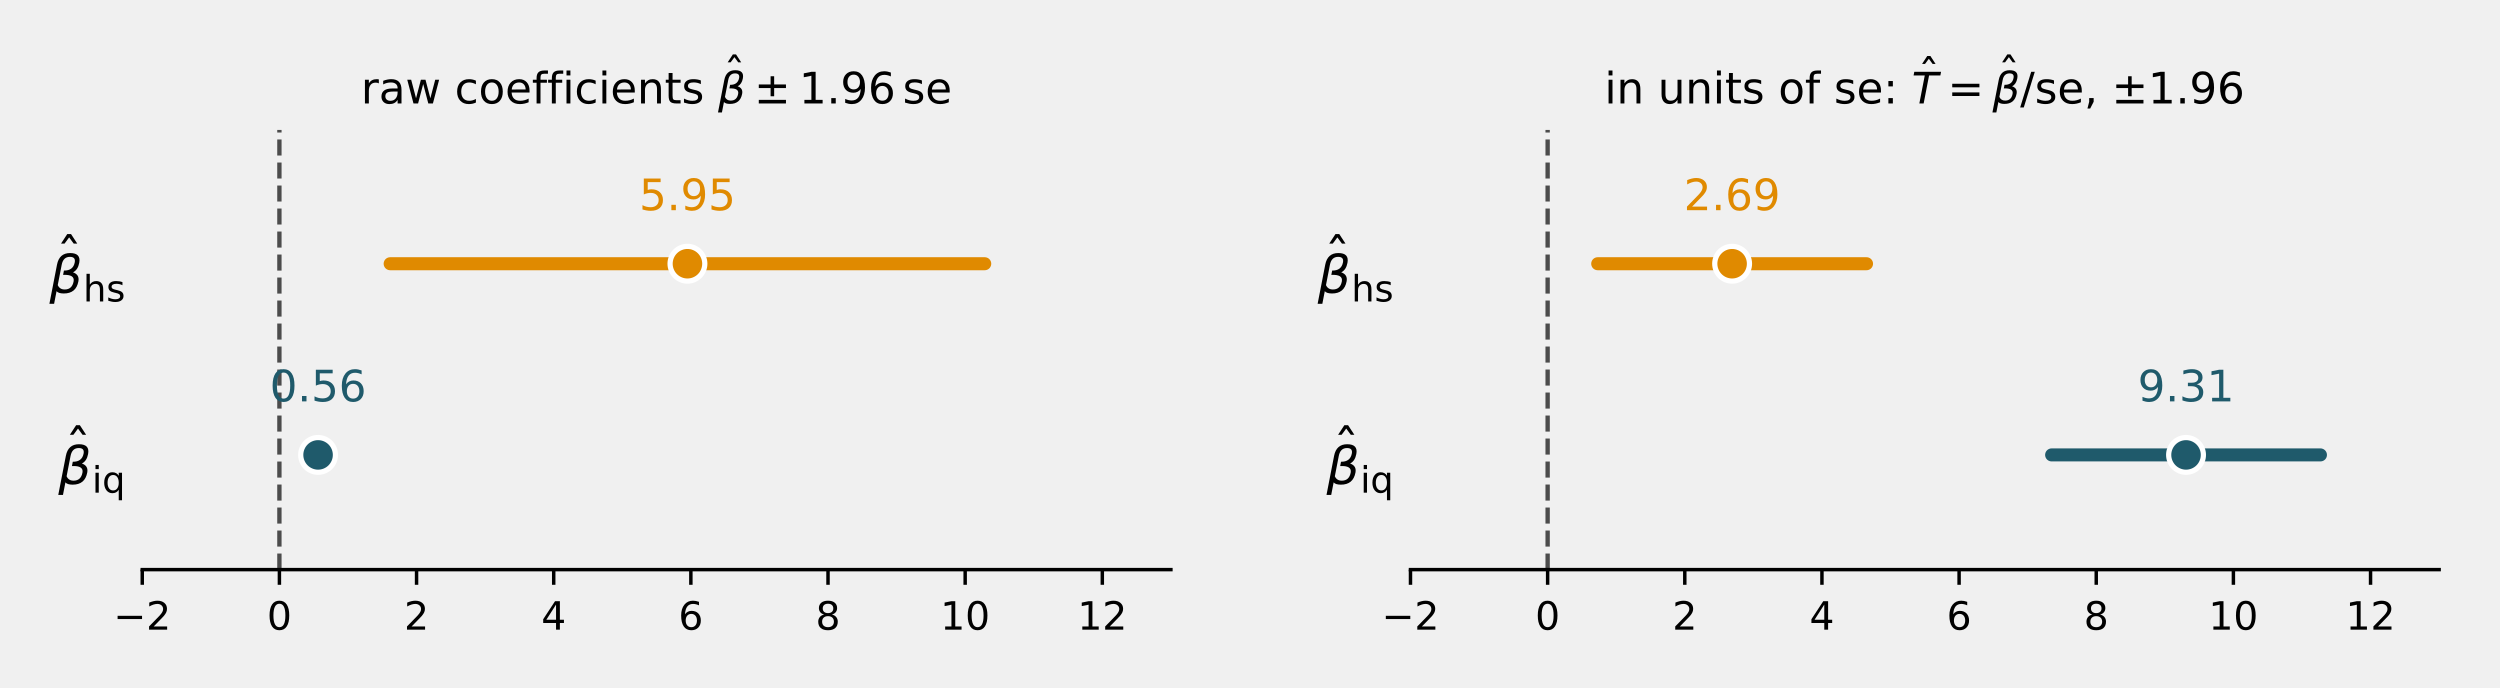
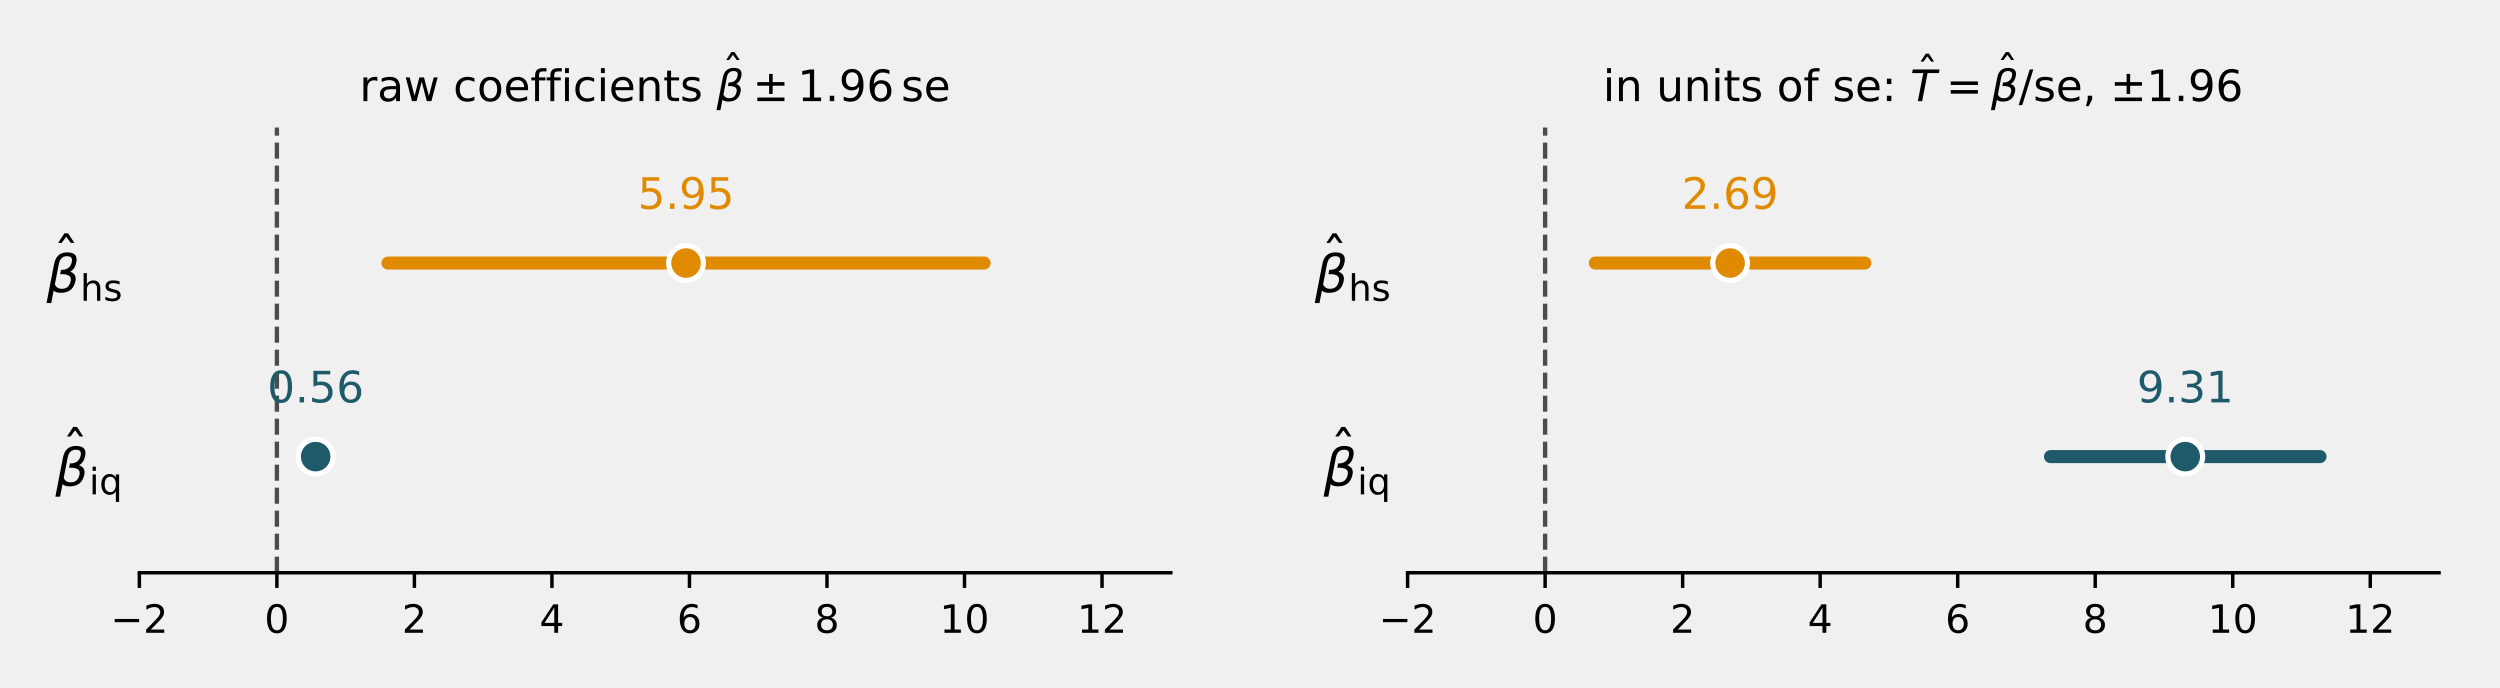
<svg xmlns="http://www.w3.org/2000/svg" xmlns:xlink="http://www.w3.org/1999/xlink" width="576pt" height="158.4pt" viewBox="0 0 576 158.4" version="1.1">
  <defs>
    <style type="text/css">*{stroke-linejoin: round; stroke-linecap: butt}</style>
  </defs>
  <g id="figure_1">
    <g id="patch_1">
      <path d="M 0 158.4  L 576 158.4  L 576 0  L 0 0  L 0 158.4  z " style="fill: none" />
    </g>
    <g id="axes_1">
      <g id="patch_2">
-         <path d="M 32.776 131.24  L 269.774 131.24  L 269.774 29.93  L 32.776 29.93  L 32.776 131.24  z " style="fill: none" />
+         <path d="M 32.109 131.96  L 269.751 131.96  L 269.751 29.39  L 32.109 29.39  L 32.109 131.96  z " style="fill: none" />
      </g>
      <g id="matplotlib.axis_1">
        <g id="xtick_1">
          <g id="line2d_1">
            <defs>
-               <path id="m52a412c6b8" d="M 0 0  L 0 3.5  " style="stroke: #000000; stroke-width: 0.8" />
+               <path id="m1b8f2d8167" d="M 0 0  L 0 3.5  " style="stroke: #000000; stroke-width: 0.8" />
            </defs>
            <g>
-               <use xlink:href="#m52a412c6b8" x="32.776" y="131.24" style="stroke: #000000; stroke-width: 0.8" />
+               <use xlink:href="#m1b8f2d8167" x="32.109" y="131.96" style="stroke: #000000; stroke-width: 0.8" />
            </g>
          </g>
          <g id="text_1">
-             <g transform="translate(26.14159 145.0786) scale(0.09 -0.09)">
+             <g transform="translate(25.47522 145.7986) scale(0.09 -0.09)">
              <defs>
                <path id="DejaVuSans-2212" d="M 678 2272  L 4684 2272  L 4684 1741  L 678 1741  L 678 2272  z " transform="scale(0.015625)" />
                <path id="DejaVuSans-32" d="M 1228 531  L 3431 531  L 3431 0  L 469 0  L 469 531  Q 828 903 1448 1529  Q 2069 2156 2228 2338  Q 2531 2678 2651 2914  Q 2772 3150 2772 3378  Q 2772 3750 2511 3984  Q 2250 4219 1831 4219  Q 1534 4219 1204 4116  Q 875 4013 500 3803  L 500 4441  Q 881 4594 1212 4672  Q 1544 4750 1819 4750  Q 2544 4750 2975 4387  Q 3406 4025 3406 3419  Q 3406 3131 3298 2873  Q 3191 2616 2906 2266  Q 2828 2175 2409 1742  Q 1991 1309 1228 531  z " transform="scale(0.015625)" />
              </defs>
              <use xlink:href="#DejaVuSans-2212" />
              <use xlink:href="#DejaVuSans-32" x="83.789" />
            </g>
          </g>
        </g>
        <g id="xtick_2">
          <g id="line2d_2">
            <g>
-               <use xlink:href="#m52a412c6b8" x="64.375" y="131.24" style="stroke: #000000; stroke-width: 0.8" />
+               <use xlink:href="#m1b8f2d8167" x="63.795" y="131.96" style="stroke: #000000; stroke-width: 0.8" />
            </g>
          </g>
          <g id="text_2">
-             <g transform="translate(61.51219 145.0786) scale(0.09 -0.09)">
+             <g transform="translate(60.93167 145.7986) scale(0.09 -0.09)">
              <defs>
                <path id="DejaVuSans-30" d="M 2034 4250  Q 1547 4250 1301 3770  Q 1056 3291 1056 2328  Q 1056 1369 1301 889  Q 1547 409 2034 409  Q 2525 409 2770 889  Q 3016 1369 3016 2328  Q 3016 3291 2770 3770  Q 2525 4250 2034 4250  z M 2034 4750  Q 2819 4750 3233 4129  Q 3647 3509 3647 2328  Q 3647 1150 3233 529  Q 2819 -91 2034 -91  Q 1250 -91 836 529  Q 422 1150 422 2328  Q 422 3509 836 4129  Q 1250 4750 2034 4750  z " transform="scale(0.015625)" />
              </defs>
              <use xlink:href="#DejaVuSans-30" />
            </g>
          </g>
        </g>
        <g id="xtick_3">
          <g id="line2d_3">
            <g>
-               <use xlink:href="#m52a412c6b8" x="95.975" y="131.24" style="stroke: #000000; stroke-width: 0.8" />
+               <use xlink:href="#m1b8f2d8167" x="95.48" y="131.96" style="stroke: #000000; stroke-width: 0.8" />
            </g>
          </g>
          <g id="text_3">
-             <g transform="translate(93.11193 145.0786) scale(0.09 -0.09)">
+             <g transform="translate(92.61726 145.7986) scale(0.09 -0.09)">
              <use xlink:href="#DejaVuSans-32" />
            </g>
          </g>
        </g>
        <g id="xtick_4">
          <g id="line2d_4">
            <g>
-               <use xlink:href="#m52a412c6b8" x="127.575" y="131.24" style="stroke: #000000; stroke-width: 0.8" />
+               <use xlink:href="#m1b8f2d8167" x="127.166" y="131.96" style="stroke: #000000; stroke-width: 0.8" />
            </g>
          </g>
          <g id="text_4">
-             <g transform="translate(124.7117 145.0786) scale(0.09 -0.09)">
+             <g transform="translate(124.3029 145.7986) scale(0.09 -0.09)">
              <defs>
                <path id="DejaVuSans-34" d="M 2419 4116  L 825 1625  L 2419 1625  L 2419 4116  z M 2253 4666  L 3047 4666  L 3047 1625  L 3713 1625  L 3713 1100  L 3047 1100  L 3047 0  L 2419 0  L 2419 1100  L 313 1100  L 313 1709  L 2253 4666  z " transform="scale(0.015625)" />
              </defs>
              <use xlink:href="#DejaVuSans-34" />
            </g>
          </g>
        </g>
        <g id="xtick_5">
          <g id="line2d_5">
            <g>
-               <use xlink:href="#m52a412c6b8" x="159.175" y="131.24" style="stroke: #000000; stroke-width: 0.8" />
+               <use xlink:href="#m1b8f2d8167" x="158.852" y="131.96" style="stroke: #000000; stroke-width: 0.8" />
            </g>
          </g>
          <g id="text_5">
-             <g transform="translate(156.3114 145.0786) scale(0.09 -0.09)">
+             <g transform="translate(155.9884 145.7986) scale(0.09 -0.09)">
              <defs>
                <path id="DejaVuSans-36" d="M 2113 2584  Q 1688 2584 1439 2293  Q 1191 2003 1191 1497  Q 1191 994 1439 701  Q 1688 409 2113 409  Q 2538 409 2786 701  Q 3034 994 3034 1497  Q 3034 2003 2786 2293  Q 2538 2584 2113 2584  z M 3366 4563  L 3366 3988  Q 3128 4100 2886 4159  Q 2644 4219 2406 4219  Q 1781 4219 1451 3797  Q 1122 3375 1075 2522  Q 1259 2794 1537 2939  Q 1816 3084 2150 3084  Q 2853 3084 3261 2657  Q 3669 2231 3669 1497  Q 3669 778 3244 343  Q 2819 -91 2113 -91  Q 1303 -91 875 529  Q 447 1150 447 2328  Q 447 3434 972 4092  Q 1497 4750 2381 4750  Q 2619 4750 2861 4703  Q 3103 4656 3366 4563  z " transform="scale(0.015625)" />
              </defs>
              <use xlink:href="#DejaVuSans-36" />
            </g>
          </g>
        </g>
        <g id="xtick_6">
          <g id="line2d_6">
            <g>
-               <use xlink:href="#m52a412c6b8" x="190.774" y="131.24" style="stroke: #000000; stroke-width: 0.8" />
+               <use xlink:href="#m1b8f2d8167" x="190.537" y="131.96" style="stroke: #000000; stroke-width: 0.8" />
            </g>
          </g>
          <g id="text_6">
-             <g transform="translate(187.9112 145.0786) scale(0.09 -0.09)">
+             <g transform="translate(187.674 145.7986) scale(0.09 -0.09)">
              <defs>
                <path id="DejaVuSans-38" d="M 2034 2216  Q 1584 2216 1326 1975  Q 1069 1734 1069 1313  Q 1069 891 1326 650  Q 1584 409 2034 409  Q 2484 409 2743 651  Q 3003 894 3003 1313  Q 3003 1734 2745 1975  Q 2488 2216 2034 2216  z M 1403 2484  Q 997 2584 770 2862  Q 544 3141 544 3541  Q 544 4100 942 4425  Q 1341 4750 2034 4750  Q 2731 4750 3128 4425  Q 3525 4100 3525 3541  Q 3525 3141 3298 2862  Q 3072 2584 2669 2484  Q 3125 2378 3379 2068  Q 3634 1759 3634 1313  Q 3634 634 3220 271  Q 2806 -91 2034 -91  Q 1263 -91 848 271  Q 434 634 434 1313  Q 434 1759 690 2068  Q 947 2378 1403 2484  z M 1172 3481  Q 1172 3119 1398 2916  Q 1625 2713 2034 2713  Q 2441 2713 2670 2916  Q 2900 3119 2900 3481  Q 2900 3844 2670 4047  Q 2441 4250 2034 4250  Q 1625 4250 1398 4047  Q 1172 3844 1172 3481  z " transform="scale(0.015625)" />
              </defs>
              <use xlink:href="#DejaVuSans-38" />
            </g>
          </g>
        </g>
        <g id="xtick_7">
          <g id="line2d_7">
            <g>
-               <use xlink:href="#m52a412c6b8" x="222.374" y="131.24" style="stroke: #000000; stroke-width: 0.8" />
+               <use xlink:href="#m1b8f2d8167" x="222.223" y="131.96" style="stroke: #000000; stroke-width: 0.8" />
            </g>
          </g>
          <g id="text_7">
-             <g transform="translate(216.6478 145.0786) scale(0.09 -0.09)">
+             <g transform="translate(216.4965 145.7986) scale(0.09 -0.09)">
              <defs>
                <path id="DejaVuSans-31" d="M 794 531  L 1825 531  L 1825 4091  L 703 3866  L 703 4441  L 1819 4666  L 2450 4666  L 2450 531  L 3481 531  L 3481 0  L 794 0  L 794 531  z " transform="scale(0.015625)" />
              </defs>
              <use xlink:href="#DejaVuSans-31" />
              <use xlink:href="#DejaVuSans-30" x="63.623" />
            </g>
          </g>
        </g>
        <g id="xtick_8">
          <g id="line2d_8">
            <g>
-               <use xlink:href="#m52a412c6b8" x="253.974" y="131.24" style="stroke: #000000; stroke-width: 0.8" />
+               <use xlink:href="#m1b8f2d8167" x="253.908" y="131.96" style="stroke: #000000; stroke-width: 0.8" />
            </g>
          </g>
          <g id="text_8">
-             <g transform="translate(248.2475 145.0786) scale(0.09 -0.09)">
+             <g transform="translate(248.1821 145.7986) scale(0.09 -0.09)">
              <use xlink:href="#DejaVuSans-31" />
              <use xlink:href="#DejaVuSans-32" x="63.623" />
            </g>
          </g>
        </g>
      </g>
      <g id="matplotlib.axis_2">
        <g id="ytick_1">
          <g id="line2d_9" />
          <g id="text_9">
-             <g transform="translate(11.39558 67.60348) scale(0.12 -0.12)">
+             <g transform="translate(10.72921 67.44696) scale(0.12 -0.12)">
              <defs>
                <path id="DejaVuSans-302" d="M -1831 5119  L -1369 5119  L -603 3944  L -1038 3944  L -1600 4709  L -2163 3944  L -2597 3944  L -1831 5119  z M -1600 3584  L -1600 3584  z " transform="scale(0.015625)" />
                <path id="DejaVuSans-Oblique-3b2" d="M 872 216  L 572 -1331  L -6 -1331  L 928 3478  Q 1206 4903 2538 4903  Q 3888 4903 3659 3700  Q 3503 2844 2894 2531  Q 3713 2250 3553 1416  Q 3272 -69 1759 -66  Q 1097 -63 872 216  z M 1019 966  Q 1259 422 1875 425  Q 2775 425 2966 1406  Q 3138 2288 1675 2219  L 1778 2750  Q 2909 2731 3106 3750  Q 3241 4438 2509 4434  Q 1691 4434 1503 3459  L 1019 966  z " transform="scale(0.015625)" />
                <path id="DejaVuSans-68" d="M 3513 2113  L 3513 0  L 2938 0  L 2938 2094  Q 2938 2591 2744 2837  Q 2550 3084 2163 3084  Q 1697 3084 1428 2787  Q 1159 2491 1159 1978  L 1159 0  L 581 0  L 581 4863  L 1159 4863  L 1159 2956  Q 1366 3272 1645 3428  Q 1925 3584 2291 3584  Q 2894 3584 3203 3211  Q 3513 2838 3513 2113  z " transform="scale(0.015625)" />
                <path id="DejaVuSans-73" d="M 2834 3397  L 2834 2853  Q 2591 2978 2328 3040  Q 2066 3103 1784 3103  Q 1356 3103 1142 2972  Q 928 2841 928 2578  Q 928 2378 1081 2264  Q 1234 2150 1697 2047  L 1894 2003  Q 2506 1872 2764 1633  Q 3022 1394 3022 966  Q 3022 478 2636 193  Q 2250 -91 1575 -91  Q 1294 -91 989 -36  Q 684 19 347 128  L 347 722  Q 666 556 975 473  Q 1284 391 1588 391  Q 1994 391 2212 530  Q 2431 669 2431 922  Q 2431 1156 2273 1281  Q 2116 1406 1581 1522  L 1381 1569  Q 847 1681 609 1914  Q 372 2147 372 2553  Q 372 3047 722 3315  Q 1072 3584 1716 3584  Q 2034 3584 2315 3537  Q 2597 3491 2834 3397  z " transform="scale(0.015625)" />
              </defs>
              <use xlink:href="#DejaVuSans-302" transform="translate(62.78516 34.01562)" />
              <use xlink:href="#DejaVuSans-Oblique-3b2" transform="translate(0 0.90625)" />
              <use xlink:href="#DejaVuSans-68" transform="translate(64.77539 -15.5) scale(0.7)" />
              <use xlink:href="#DejaVuSans-73" transform="translate(109.1406 -15.5) scale(0.7)" />
            </g>
          </g>
        </g>
        <g id="ytick_2">
          <g id="line2d_10" />
          <g id="text_10">
-             <g transform="translate(13.43558 111.6513) scale(0.12 -0.12)">
+             <g transform="translate(12.76921 112.0426) scale(0.12 -0.12)">
              <defs>
                <path id="DejaVuSans-69" d="M 603 3500  L 1178 3500  L 1178 0  L 603 0  L 603 3500  z M 603 4863  L 1178 4863  L 1178 4134  L 603 4134  L 603 4863  z " transform="scale(0.015625)" />
                <path id="DejaVuSans-71" d="M 947 1747  Q 947 1113 1208 752  Q 1469 391 1925 391  Q 2381 391 2643 752  Q 2906 1113 2906 1747  Q 2906 2381 2643 2742  Q 2381 3103 1925 3103  Q 1469 3103 1208 2742  Q 947 2381 947 1747  z M 2906 525  Q 2725 213 2448 61  Q 2172 -91 1784 -91  Q 1150 -91 751 415  Q 353 922 353 1747  Q 353 2572 751 3078  Q 1150 3584 1784 3584  Q 2172 3584 2448 3432  Q 2725 3281 2906 2969  L 2906 3500  L 3481 3500  L 3481 -1331  L 2906 -1331  L 2906 525  z " transform="scale(0.015625)" />
              </defs>
              <use xlink:href="#DejaVuSans-302" transform="translate(62.78516 34.01562)" />
              <use xlink:href="#DejaVuSans-Oblique-3b2" transform="translate(0 0.90625)" />
              <use xlink:href="#DejaVuSans-69" transform="translate(64.77539 -15.5) scale(0.7)" />
              <use xlink:href="#DejaVuSans-71" transform="translate(84.22363 -15.5) scale(0.7)" />
            </g>
          </g>
        </g>
      </g>
      <g id="line2d_11">
-         <path d="M 89.892 60.763  L 226.881 60.763  " clip-path="url(#p42f9ad19a7)" style="fill: none; stroke: #e08a00; stroke-width: 3; stroke-linecap: round" />
+         <path d="M 89.38 60.607  L 226.742 60.607  " clip-path="url(#p69cd2760df)" style="fill: none; stroke: #e08a00; stroke-width: 3; stroke-linecap: round" />
      </g>
      <g id="line2d_12">
        <defs>
-           <path id="m67c1d0414d" d="M 0 4  C 1.061 4 2.078 3.579 2.828 2.828  C 3.579 2.078 4 1.061 4 0  C 4 -1.061 3.579 -2.078 2.828 -2.828  C 2.078 -3.579 1.061 -4 0 -4  C -1.061 -4 -2.078 -3.579 -2.828 -2.828  C -3.579 -2.078 -4 -1.061 -4 0  C -4 1.061 -3.579 2.078 -2.828 2.828  C -2.078 3.579 -1.061 4 0 4  z " style="stroke: #ffffff; stroke-width: 1.2" />
+           <path id="m2496e1dcae" d="M 0 4  C 1.061 4 2.078 3.579 2.828 2.828  C 3.579 2.078 4 1.061 4 0  C 4 -1.061 3.579 -2.078 2.828 -2.828  C 2.078 -3.579 1.061 -4 0 -4  C -1.061 -4 -2.078 -3.579 -2.828 -2.828  C -3.579 -2.078 -4 -1.061 -4 0  C -4 1.061 -3.579 2.078 -2.828 2.828  C -2.078 3.579 -1.061 4 0 4  z " style="stroke: #ffffff; stroke-width: 1.2" />
        </defs>
-         <g clip-path="url(#p42f9ad19a7)">
-           <use xlink:href="#m67c1d0414d" x="158.386" y="60.763" style="fill: #e08a00; stroke: #ffffff; stroke-width: 1.2" />
+         <g clip-path="url(#p69cd2760df)">
+           <use xlink:href="#m2496e1dcae" x="158.061" y="60.607" style="fill: #e08a00; stroke: #ffffff; stroke-width: 1.2" />
        </g>
      </g>
      <g id="line2d_13">
-         <path d="M 71.409 104.811  L 75.161 104.811  " clip-path="url(#p42f9ad19a7)" style="fill: none; stroke: #1f5a6b; stroke-width: 3; stroke-linecap: round" />
+         <path d="M 70.848 105.203  L 74.61 105.203  " clip-path="url(#p69cd2760df)" style="fill: none; stroke: #1f5a6b; stroke-width: 3; stroke-linecap: round" />
      </g>
      <g id="line2d_14">
        <defs>
-           <path id="m30b350921d" d="M 0 4  C 1.061 4 2.078 3.579 2.828 2.828  C 3.579 2.078 4 1.061 4 0  C 4 -1.061 3.579 -2.078 2.828 -2.828  C 2.078 -3.579 1.061 -4 0 -4  C -1.061 -4 -2.078 -3.579 -2.828 -2.828  C -3.579 -2.078 -4 -1.061 -4 0  C -4 1.061 -3.579 2.078 -2.828 2.828  C -2.078 3.579 -1.061 4 0 4  z " style="stroke: #ffffff; stroke-width: 1.2" />
+           <path id="m92cbd61028" d="M 0 4  C 1.061 4 2.078 3.579 2.828 2.828  C 3.579 2.078 4 1.061 4 0  C 4 -1.061 3.579 -2.078 2.828 -2.828  C 2.078 -3.579 1.061 -4 0 -4  C -1.061 -4 -2.078 -3.579 -2.828 -2.828  C -3.579 -2.078 -4 -1.061 -4 0  C -4 1.061 -3.579 2.078 -2.828 2.828  C -2.078 3.579 -1.061 4 0 4  z " style="stroke: #ffffff; stroke-width: 1.2" />
        </defs>
-         <g clip-path="url(#p42f9ad19a7)">
-           <use xlink:href="#m30b350921d" x="73.285" y="104.811" style="fill: #1f5a6b; stroke: #ffffff; stroke-width: 1.2" />
+         <g clip-path="url(#p69cd2760df)">
+           <use xlink:href="#m92cbd61028" x="72.729" y="105.203" style="fill: #1f5a6b; stroke: #ffffff; stroke-width: 1.2" />
        </g>
      </g>
      <g id="line2d_15">
-         <path d="M 64.375 131.24  L 64.375 29.93  " clip-path="url(#p42f9ad19a7)" style="fill: none; stroke-dasharray: 3.7,1.6; stroke-dashoffset: 0; stroke: #4c4c4c" />
+         <path d="M 63.795 131.96  L 63.795 29.39  " clip-path="url(#p69cd2760df)" style="fill: none; stroke-dasharray: 3.7,1.6; stroke-dashoffset: 0; stroke: #4c4c4c" />
      </g>
      <g id="patch_3">
-         <path d="M 32.776 131.24  L 269.774 131.24  " style="fill: none; stroke: #000000; stroke-width: 0.8; stroke-linejoin: miter; stroke-linecap: square" />
+         <path d="M 32.109 131.96  L 269.751 131.96  " style="fill: none; stroke: #000000; stroke-width: 0.8; stroke-linejoin: miter; stroke-linecap: square" />
      </g>
      <g id="text_11">
-         <g style="fill: #e08a00" transform="translate(147.2536 48.43009) scale(0.1 -0.1)">
+         <g style="fill: #e08a00" transform="translate(146.9285 48.12017) scale(0.1 -0.1)">
          <defs>
            <path id="DejaVuSans-35" d="M 691 4666  L 3169 4666  L 3169 4134  L 1269 4134  L 1269 2991  Q 1406 3038 1543 3061  Q 1681 3084 1819 3084  Q 2600 3084 3056 2656  Q 3513 2228 3513 1497  Q 3513 744 3044 326  Q 2575 -91 1722 -91  Q 1428 -91 1123 -41  Q 819 9 494 109  L 494 744  Q 775 591 1075 516  Q 1375 441 1709 441  Q 2250 441 2565 725  Q 2881 1009 2881 1497  Q 2881 1984 2565 2268  Q 2250 2553 1709 2553  Q 1456 2553 1204 2497  Q 953 2441 691 2322  L 691 4666  z " transform="scale(0.015625)" />
            <path id="DejaVuSans-2e" d="M 684 794  L 1344 794  L 1344 0  L 684 0  L 684 794  z " transform="scale(0.015625)" />
            <path id="DejaVuSans-39" d="M 703 97  L 703 672  Q 941 559 1184 500  Q 1428 441 1663 441  Q 2288 441 2617 861  Q 2947 1281 2994 2138  Q 2813 1869 2534 1725  Q 2256 1581 1919 1581  Q 1219 1581 811 2004  Q 403 2428 403 3163  Q 403 3881 828 4315  Q 1253 4750 1959 4750  Q 2769 4750 3195 4129  Q 3622 3509 3622 2328  Q 3622 1225 3098 567  Q 2575 -91 1691 -91  Q 1453 -91 1209 -44  Q 966 3 703 97  z M 1959 2075  Q 2384 2075 2632 2365  Q 2881 2656 2881 3163  Q 2881 3666 2632 3958  Q 2384 4250 1959 4250  Q 1534 4250 1286 3958  Q 1038 3666 1038 3163  Q 1038 2656 1286 2365  Q 1534 2075 1959 2075  z " transform="scale(0.015625)" />
          </defs>
          <use xlink:href="#DejaVuSans-35" />
          <use xlink:href="#DejaVuSans-2e" x="63.623" />
          <use xlink:href="#DejaVuSans-39" x="95.41" />
          <use xlink:href="#DejaVuSans-35" x="159.033" />
        </g>
      </g>
      <g id="text_12">
-         <g style="fill: #1f5a6b" transform="translate(62.15215 92.47791) scale(0.1 -0.1)">
+         <g style="fill: #1f5a6b" transform="translate(61.59584 92.71583) scale(0.1 -0.1)">
          <use xlink:href="#DejaVuSans-30" />
          <use xlink:href="#DejaVuSans-2e" x="63.623" />
          <use xlink:href="#DejaVuSans-35" x="95.41" />
          <use xlink:href="#DejaVuSans-36" x="159.033" />
        </g>
      </g>
      <g id="text_13">
-         <g transform="translate(83.17461 23.93) scale(0.1 -0.1)">
+         <g transform="translate(82.83017 23.39) scale(0.1 -0.1)">
          <defs>
            <path id="DejaVuSans-72" d="M 2631 2963  Q 2534 3019 2420 3045  Q 2306 3072 2169 3072  Q 1681 3072 1420 2755  Q 1159 2438 1159 1844  L 1159 0  L 581 0  L 581 3500  L 1159 3500  L 1159 2956  Q 1341 3275 1631 3429  Q 1922 3584 2338 3584  Q 2397 3584 2469 3576  Q 2541 3569 2628 3553  L 2631 2963  z " transform="scale(0.015625)" />
            <path id="DejaVuSans-61" d="M 2194 1759  Q 1497 1759 1228 1600  Q 959 1441 959 1056  Q 959 750 1161 570  Q 1363 391 1709 391  Q 2188 391 2477 730  Q 2766 1069 2766 1631  L 2766 1759  L 2194 1759  z M 3341 1997  L 3341 0  L 2766 0  L 2766 531  Q 2569 213 2275 61  Q 1981 -91 1556 -91  Q 1019 -91 701 211  Q 384 513 384 1019  Q 384 1609 779 1909  Q 1175 2209 1959 2209  L 2766 2209  L 2766 2266  Q 2766 2663 2505 2880  Q 2244 3097 1772 3097  Q 1472 3097 1187 3025  Q 903 2953 641 2809  L 641 3341  Q 956 3463 1253 3523  Q 1550 3584 1831 3584  Q 2591 3584 2966 3190  Q 3341 2797 3341 1997  z " transform="scale(0.015625)" />
            <path id="DejaVuSans-77" d="M 269 3500  L 844 3500  L 1563 769  L 2278 3500  L 2956 3500  L 3675 769  L 4391 3500  L 4966 3500  L 4050 0  L 3372 0  L 2619 2869  L 1863 0  L 1184 0  L 269 3500  z " transform="scale(0.015625)" />
            <path id="DejaVuSans-20" transform="scale(0.015625)" />
            <path id="DejaVuSans-63" d="M 3122 3366  L 3122 2828  Q 2878 2963 2633 3030  Q 2388 3097 2138 3097  Q 1578 3097 1268 2742  Q 959 2388 959 1747  Q 959 1106 1268 751  Q 1578 397 2138 397  Q 2388 397 2633 464  Q 2878 531 3122 666  L 3122 134  Q 2881 22 2623 -34  Q 2366 -91 2075 -91  Q 1284 -91 818 406  Q 353 903 353 1747  Q 353 2603 823 3093  Q 1294 3584 2113 3584  Q 2378 3584 2631 3529  Q 2884 3475 3122 3366  z " transform="scale(0.015625)" />
            <path id="DejaVuSans-6f" d="M 1959 3097  Q 1497 3097 1228 2736  Q 959 2375 959 1747  Q 959 1119 1226 758  Q 1494 397 1959 397  Q 2419 397 2687 759  Q 2956 1122 2956 1747  Q 2956 2369 2687 2733  Q 2419 3097 1959 3097  z M 1959 3584  Q 2709 3584 3137 3096  Q 3566 2609 3566 1747  Q 3566 888 3137 398  Q 2709 -91 1959 -91  Q 1206 -91 779 398  Q 353 888 353 1747  Q 353 2609 779 3096  Q 1206 3584 1959 3584  z " transform="scale(0.015625)" />
            <path id="DejaVuSans-65" d="M 3597 1894  L 3597 1613  L 953 1613  Q 991 1019 1311 708  Q 1631 397 2203 397  Q 2534 397 2845 478  Q 3156 559 3463 722  L 3463 178  Q 3153 47 2828 -22  Q 2503 -91 2169 -91  Q 1331 -91 842 396  Q 353 884 353 1716  Q 353 2575 817 3079  Q 1281 3584 2069 3584  Q 2775 3584 3186 3129  Q 3597 2675 3597 1894  z M 3022 2063  Q 3016 2534 2758 2815  Q 2500 3097 2075 3097  Q 1594 3097 1305 2825  Q 1016 2553 972 2059  L 3022 2063  z " transform="scale(0.015625)" />
            <path id="DejaVuSans-66" d="M 2375 4863  L 2375 4384  L 1825 4384  Q 1516 4384 1395 4259  Q 1275 4134 1275 3809  L 1275 3500  L 2222 3500  L 2222 3053  L 1275 3053  L 1275 0  L 697 0  L 697 3053  L 147 3053  L 147 3500  L 697 3500  L 697 3744  Q 697 4328 969 4595  Q 1241 4863 1831 4863  L 2375 4863  z " transform="scale(0.015625)" />
            <path id="DejaVuSans-6e" d="M 3513 2113  L 3513 0  L 2938 0  L 2938 2094  Q 2938 2591 2744 2837  Q 2550 3084 2163 3084  Q 1697 3084 1428 2787  Q 1159 2491 1159 1978  L 1159 0  L 581 0  L 581 3500  L 1159 3500  L 1159 2956  Q 1366 3272 1645 3428  Q 1925 3584 2291 3584  Q 2894 3584 3203 3211  Q 3513 2838 3513 2113  z " transform="scale(0.015625)" />
            <path id="DejaVuSans-74" d="M 1172 4494  L 1172 3500  L 2356 3500  L 2356 3053  L 1172 3053  L 1172 1153  Q 1172 725 1289 603  Q 1406 481 1766 481  L 2356 481  L 2356 0  L 1766 0  Q 1100 0 847 248  Q 594 497 594 1153  L 594 3053  L 172 3053  L 172 3500  L 594 3500  L 594 4494  L 1172 4494  z " transform="scale(0.015625)" />
            <path id="DejaVuSans-b1" d="M 2944 4013  L 2944 2803  L 4684 2803  L 4684 2272  L 2944 2272  L 2944 1063  L 2419 1063  L 2419 2272  L 678 2272  L 678 2803  L 2419 2803  L 2419 4013  L 2944 4013  z M 678 531  L 4684 531  L 4684 0  L 678 0  L 678 531  z " transform="scale(0.015625)" />
          </defs>
          <use xlink:href="#DejaVuSans-72" transform="translate(0 0.90625)" />
          <use xlink:href="#DejaVuSans-61" transform="translate(41.11328 0.90625)" />
          <use xlink:href="#DejaVuSans-77" transform="translate(102.3926 0.90625)" />
          <use xlink:href="#DejaVuSans-20" transform="translate(184.1797 0.90625)" />
          <use xlink:href="#DejaVuSans-63" transform="translate(215.9668 0.90625)" />
          <use xlink:href="#DejaVuSans-6f" transform="translate(270.9473 0.90625)" />
          <use xlink:href="#DejaVuSans-65" transform="translate(332.1289 0.90625)" />
          <use xlink:href="#DejaVuSans-66" transform="translate(393.6523 0.90625)" />
          <use xlink:href="#DejaVuSans-66" transform="translate(428.8574 0.90625)" />
          <use xlink:href="#DejaVuSans-69" transform="translate(464.0625 0.90625)" />
          <use xlink:href="#DejaVuSans-63" transform="translate(491.8457 0.90625)" />
          <use xlink:href="#DejaVuSans-69" transform="translate(546.8262 0.90625)" />
          <use xlink:href="#DejaVuSans-65" transform="translate(574.6094 0.90625)" />
          <use xlink:href="#DejaVuSans-6e" transform="translate(636.1328 0.90625)" />
          <use xlink:href="#DejaVuSans-74" transform="translate(699.5117 0.90625)" />
          <use xlink:href="#DejaVuSans-73" transform="translate(738.7207 0.90625)" />
          <use xlink:href="#DejaVuSans-20" transform="translate(790.8203 0.90625)" />
          <use xlink:href="#DejaVuSans-302" transform="translate(885.3926 34.01562)" />
          <use xlink:href="#DejaVuSans-Oblique-3b2" transform="translate(822.6074 0.90625)" />
          <use xlink:href="#DejaVuSans-b1" transform="translate(905.9082 0.90625)" />
          <use xlink:href="#DejaVuSans-31" transform="translate(1009.18 0.90625)" />
          <use xlink:href="#DejaVuSans-2e" transform="translate(1072.803 0.90625)" />
          <use xlink:href="#DejaVuSans-39" transform="translate(1104.59 0.90625)" />
          <use xlink:href="#DejaVuSans-36" transform="translate(1168.213 0.90625)" />
          <use xlink:href="#DejaVuSans-73" transform="translate(1248.072 0.90625)" />
          <use xlink:href="#DejaVuSans-65" transform="translate(1300.171 0.90625)" />
        </g>
      </g>
    </g>
    <g id="axes_2">
      <g id="patch_4">
-         <path d="M 324.976 131.24  L 561.974 131.24  L 561.974 29.93  L 324.976 29.93  L 324.976 131.24  z " style="fill: none" />
+         <path d="M 324.309 131.96  L 561.951 131.96  L 561.951 29.39  L 324.309 29.39  L 324.309 131.96  z " style="fill: none" />
      </g>
      <g id="matplotlib.axis_3">
        <g id="xtick_9">
          <g id="line2d_16">
            <g>
-               <use xlink:href="#m52a412c6b8" x="324.976" y="131.24" style="stroke: #000000; stroke-width: 0.8" />
+               <use xlink:href="#m1b8f2d8167" x="324.309" y="131.96" style="stroke: #000000; stroke-width: 0.8" />
            </g>
          </g>
          <g id="text_14">
-             <g transform="translate(318.3416 145.0786) scale(0.09 -0.09)">
+             <g transform="translate(317.6752 145.7986) scale(0.09 -0.09)">
              <use xlink:href="#DejaVuSans-2212" />
              <use xlink:href="#DejaVuSans-32" x="83.789" />
            </g>
          </g>
        </g>
        <g id="xtick_10">
          <g id="line2d_17">
            <g>
-               <use xlink:href="#m52a412c6b8" x="356.575" y="131.24" style="stroke: #000000; stroke-width: 0.8" />
+               <use xlink:href="#m1b8f2d8167" x="355.995" y="131.96" style="stroke: #000000; stroke-width: 0.8" />
            </g>
          </g>
          <g id="text_15">
-             <g transform="translate(353.7122 145.0786) scale(0.09 -0.09)">
+             <g transform="translate(353.1317 145.7986) scale(0.09 -0.09)">
              <use xlink:href="#DejaVuSans-30" />
            </g>
          </g>
        </g>
        <g id="xtick_11">
          <g id="line2d_18">
            <g>
-               <use xlink:href="#m52a412c6b8" x="388.175" y="131.24" style="stroke: #000000; stroke-width: 0.8" />
+               <use xlink:href="#m1b8f2d8167" x="387.68" y="131.96" style="stroke: #000000; stroke-width: 0.8" />
            </g>
          </g>
          <g id="text_16">
-             <g transform="translate(385.3119 145.0786) scale(0.09 -0.09)">
+             <g transform="translate(384.8173 145.7986) scale(0.09 -0.09)">
              <use xlink:href="#DejaVuSans-32" />
            </g>
          </g>
        </g>
        <g id="xtick_12">
          <g id="line2d_19">
            <g>
-               <use xlink:href="#m52a412c6b8" x="419.775" y="131.24" style="stroke: #000000; stroke-width: 0.8" />
+               <use xlink:href="#m1b8f2d8167" x="419.366" y="131.96" style="stroke: #000000; stroke-width: 0.8" />
            </g>
          </g>
          <g id="text_17">
-             <g transform="translate(416.9117 145.0786) scale(0.09 -0.09)">
+             <g transform="translate(416.5029 145.7986) scale(0.09 -0.09)">
              <use xlink:href="#DejaVuSans-34" />
            </g>
          </g>
        </g>
        <g id="xtick_13">
          <g id="line2d_20">
            <g>
-               <use xlink:href="#m52a412c6b8" x="451.375" y="131.24" style="stroke: #000000; stroke-width: 0.8" />
+               <use xlink:href="#m1b8f2d8167" x="451.052" y="131.96" style="stroke: #000000; stroke-width: 0.8" />
            </g>
          </g>
          <g id="text_18">
-             <g transform="translate(448.5114 145.0786) scale(0.09 -0.09)">
+             <g transform="translate(448.1884 145.7986) scale(0.09 -0.09)">
              <use xlink:href="#DejaVuSans-36" />
            </g>
          </g>
        </g>
        <g id="xtick_14">
          <g id="line2d_21">
            <g>
-               <use xlink:href="#m52a412c6b8" x="482.974" y="131.24" style="stroke: #000000; stroke-width: 0.8" />
+               <use xlink:href="#m1b8f2d8167" x="482.737" y="131.96" style="stroke: #000000; stroke-width: 0.8" />
            </g>
          </g>
          <g id="text_19">
-             <g transform="translate(480.1112 145.0786) scale(0.09 -0.09)">
+             <g transform="translate(479.874 145.7986) scale(0.09 -0.09)">
              <use xlink:href="#DejaVuSans-38" />
            </g>
          </g>
        </g>
        <g id="xtick_15">
          <g id="line2d_22">
            <g>
-               <use xlink:href="#m52a412c6b8" x="514.574" y="131.24" style="stroke: #000000; stroke-width: 0.8" />
+               <use xlink:href="#m1b8f2d8167" x="514.423" y="131.96" style="stroke: #000000; stroke-width: 0.8" />
            </g>
          </g>
          <g id="text_20">
-             <g transform="translate(508.8478 145.0786) scale(0.09 -0.09)">
+             <g transform="translate(508.6965 145.7986) scale(0.09 -0.09)">
              <use xlink:href="#DejaVuSans-31" />
              <use xlink:href="#DejaVuSans-30" x="63.623" />
            </g>
          </g>
        </g>
        <g id="xtick_16">
          <g id="line2d_23">
            <g>
-               <use xlink:href="#m52a412c6b8" x="546.174" y="131.24" style="stroke: #000000; stroke-width: 0.8" />
+               <use xlink:href="#m1b8f2d8167" x="546.108" y="131.96" style="stroke: #000000; stroke-width: 0.8" />
            </g>
          </g>
          <g id="text_21">
-             <g transform="translate(540.4475 145.0786) scale(0.09 -0.09)">
+             <g transform="translate(540.3821 145.7986) scale(0.09 -0.09)">
              <use xlink:href="#DejaVuSans-31" />
              <use xlink:href="#DejaVuSans-32" x="63.623" />
            </g>
          </g>
        </g>
      </g>
      <g id="matplotlib.axis_4">
        <g id="ytick_3">
          <g id="line2d_24" />
          <g id="text_22">
-             <g transform="translate(303.5956 67.60348) scale(0.12 -0.12)">
+             <g transform="translate(302.9292 67.44696) scale(0.12 -0.12)">
              <use xlink:href="#DejaVuSans-302" transform="translate(62.78516 34.01562)" />
              <use xlink:href="#DejaVuSans-Oblique-3b2" transform="translate(0 0.90625)" />
              <use xlink:href="#DejaVuSans-68" transform="translate(64.77539 -15.5) scale(0.7)" />
              <use xlink:href="#DejaVuSans-73" transform="translate(109.1406 -15.5) scale(0.7)" />
            </g>
          </g>
        </g>
        <g id="ytick_4">
          <g id="line2d_25" />
          <g id="text_23">
-             <g transform="translate(305.6356 111.6513) scale(0.12 -0.12)">
+             <g transform="translate(304.9692 112.0426) scale(0.12 -0.12)">
              <use xlink:href="#DejaVuSans-302" transform="translate(62.78516 34.01562)" />
              <use xlink:href="#DejaVuSans-Oblique-3b2" transform="translate(0 0.90625)" />
              <use xlink:href="#DejaVuSans-69" transform="translate(64.77539 -15.5) scale(0.7)" />
              <use xlink:href="#DejaVuSans-71" transform="translate(84.22363 -15.5) scale(0.7)" />
            </g>
          </g>
        </g>
      </g>
      <g id="line2d_26">
-         <path d="M 368.112 60.763  L 430.047 60.763  " clip-path="url(#p94dcd00d9e)" style="fill: none; stroke: #e08a00; stroke-width: 3; stroke-linecap: round" />
+         <path d="M 367.562 60.607  L 429.666 60.607  " clip-path="url(#p576a78597b)" style="fill: none; stroke: #e08a00; stroke-width: 3; stroke-linecap: round" />
      </g>
      <g id="line2d_27">
-         <g clip-path="url(#p94dcd00d9e)">
-           <use xlink:href="#m67c1d0414d" x="399.079" y="60.763" style="fill: #e08a00; stroke: #ffffff; stroke-width: 1.2" />
+         <g clip-path="url(#p576a78597b)">
+           <use xlink:href="#m2496e1dcae" x="398.614" y="60.607" style="fill: #e08a00; stroke: #ffffff; stroke-width: 1.2" />
        </g>
      </g>
      <g id="line2d_28">
-         <path d="M 472.694 104.811  L 534.63 104.811  " clip-path="url(#p94dcd00d9e)" style="fill: none; stroke: #1f5a6b; stroke-width: 3; stroke-linecap: round" />
+         <path d="M 472.429 105.203  L 534.533 105.203  " clip-path="url(#p576a78597b)" style="fill: none; stroke: #1f5a6b; stroke-width: 3; stroke-linecap: round" />
      </g>
      <g id="line2d_29">
-         <g clip-path="url(#p94dcd00d9e)">
-           <use xlink:href="#m30b350921d" x="503.662" y="104.811" style="fill: #1f5a6b; stroke: #ffffff; stroke-width: 1.2" />
+         <g clip-path="url(#p576a78597b)">
+           <use xlink:href="#m92cbd61028" x="503.481" y="105.203" style="fill: #1f5a6b; stroke: #ffffff; stroke-width: 1.2" />
        </g>
      </g>
      <g id="line2d_30">
-         <path d="M 356.575 131.24  L 356.575 29.93  " clip-path="url(#p94dcd00d9e)" style="fill: none; stroke-dasharray: 3.7,1.6; stroke-dashoffset: 0; stroke: #4c4c4c" />
+         <path d="M 355.995 131.96  L 355.995 29.39  " clip-path="url(#p576a78597b)" style="fill: none; stroke-dasharray: 3.7,1.6; stroke-dashoffset: 0; stroke: #4c4c4c" />
      </g>
      <g id="patch_5">
-         <path d="M 324.976 131.24  L 561.974 131.24  " style="fill: none; stroke: #000000; stroke-width: 0.8; stroke-linejoin: miter; stroke-linecap: square" />
+         <path d="M 324.309 131.96  L 561.951 131.96  " style="fill: none; stroke: #000000; stroke-width: 0.8; stroke-linejoin: miter; stroke-linecap: square" />
      </g>
      <g id="text_24">
-         <g style="fill: #e08a00" transform="translate(387.9466 48.43009) scale(0.1 -0.1)">
+         <g style="fill: #e08a00" transform="translate(387.4816 48.12017) scale(0.1 -0.1)">
          <use xlink:href="#DejaVuSans-32" />
          <use xlink:href="#DejaVuSans-2e" x="63.623" />
          <use xlink:href="#DejaVuSans-36" x="95.41" />
          <use xlink:href="#DejaVuSans-39" x="159.033" />
        </g>
      </g>
      <g id="text_25">
-         <g style="fill: #1f5a6b" transform="translate(492.5292 92.47791) scale(0.1 -0.1)">
+         <g style="fill: #1f5a6b" transform="translate(492.3483 92.71583) scale(0.1 -0.1)">
          <defs>
            <path id="DejaVuSans-33" d="M 2597 2516  Q 3050 2419 3304 2112  Q 3559 1806 3559 1356  Q 3559 666 3084 287  Q 2609 -91 1734 -91  Q 1441 -91 1130 -33  Q 819 25 488 141  L 488 750  Q 750 597 1062 519  Q 1375 441 1716 441  Q 2309 441 2620 675  Q 2931 909 2931 1356  Q 2931 1769 2642 2001  Q 2353 2234 1838 2234  L 1294 2234  L 1294 2753  L 1863 2753  Q 2328 2753 2575 2939  Q 2822 3125 2822 3475  Q 2822 3834 2567 4026  Q 2313 4219 1838 4219  Q 1578 4219 1281 4162  Q 984 4106 628 3988  L 628 4550  Q 988 4650 1302 4700  Q 1616 4750 1894 4750  Q 2613 4750 3031 4423  Q 3450 4097 3450 3541  Q 3450 3153 3228 2886  Q 3006 2619 2597 2516  z " transform="scale(0.015625)" />
          </defs>
          <use xlink:href="#DejaVuSans-39" />
          <use xlink:href="#DejaVuSans-2e" x="63.623" />
          <use xlink:href="#DejaVuSans-33" x="95.41" />
          <use xlink:href="#DejaVuSans-31" x="159.033" />
        </g>
      </g>
      <g id="text_26">
-         <g transform="translate(369.6746 23.93) scale(0.1 -0.1)">
+         <g transform="translate(369.3302 23.39) scale(0.1 -0.1)">
          <defs>
            <path id="DejaVuSans-75" d="M 544 1381  L 544 3500  L 1119 3500  L 1119 1403  Q 1119 906 1312 657  Q 1506 409 1894 409  Q 2359 409 2629 706  Q 2900 1003 2900 1516  L 2900 3500  L 3475 3500  L 3475 0  L 2900 0  L 2900 538  Q 2691 219 2414 64  Q 2138 -91 1772 -91  Q 1169 -91 856 284  Q 544 659 544 1381  z M 1991 3584  L 1991 3584  z " transform="scale(0.015625)" />
            <path id="DejaVuSans-3a" d="M 750 794  L 1409 794  L 1409 0  L 750 0  L 750 794  z M 750 3309  L 1409 3309  L 1409 2516  L 750 2516  L 750 3309  z " transform="scale(0.015625)" />
            <path id="DejaVuSans-Oblique-54" d="M 378 4666  L 4325 4666  L 4225 4134  L 2559 4134  L 1759 0  L 1125 0  L 1925 4134  L 275 4134  L 378 4666  z " transform="scale(0.015625)" />
            <path id="DejaVuSans-3d" d="M 678 2906  L 4684 2906  L 4684 2381  L 678 2381  L 678 2906  z M 678 1631  L 4684 1631  L 4684 1100  L 678 1100  L 678 1631  z " transform="scale(0.015625)" />
            <path id="DejaVuSans-2f" d="M 1625 4666  L 2156 4666  L 531 -594  L 0 -594  L 1625 4666  z " transform="scale(0.015625)" />
            <path id="DejaVuSans-2c" d="M 750 794  L 1409 794  L 1409 256  L 897 -744  L 494 -744  L 750 256  L 750 794  z " transform="scale(0.015625)" />
          </defs>
          <use xlink:href="#DejaVuSans-69" transform="translate(0 0.90625)" />
          <use xlink:href="#DejaVuSans-6e" transform="translate(27.7832 0.90625)" />
          <use xlink:href="#DejaVuSans-20" transform="translate(91.16211 0.90625)" />
          <use xlink:href="#DejaVuSans-75" transform="translate(122.9492 0.90625)" />
          <use xlink:href="#DejaVuSans-6e" transform="translate(186.3281 0.90625)" />
          <use xlink:href="#DejaVuSans-69" transform="translate(249.707 0.90625)" />
          <use xlink:href="#DejaVuSans-74" transform="translate(277.4902 0.90625)" />
          <use xlink:href="#DejaVuSans-73" transform="translate(316.6992 0.90625)" />
          <use xlink:href="#DejaVuSans-20" transform="translate(368.7988 0.90625)" />
          <use xlink:href="#DejaVuSans-6f" transform="translate(400.5859 0.90625)" />
          <use xlink:href="#DejaVuSans-66" transform="translate(461.7676 0.90625)" />
          <use xlink:href="#DejaVuSans-20" transform="translate(496.9727 0.90625)" />
          <use xlink:href="#DejaVuSans-73" transform="translate(528.7598 0.90625)" />
          <use xlink:href="#DejaVuSans-65" transform="translate(580.8594 0.90625)" />
          <use xlink:href="#DejaVuSans-3a" transform="translate(642.3828 0.90625)" />
          <use xlink:href="#DejaVuSans-20" transform="translate(676.0742 0.90625)" />
          <use xlink:href="#DejaVuSans-302" transform="translate(772.2598 30.3125)" />
          <use xlink:href="#DejaVuSans-Oblique-54" transform="translate(707.8613 0.90625)" />
          <use xlink:href="#DejaVuSans-3d" transform="translate(790.625 0.90625)" />
          <use xlink:href="#DejaVuSans-302" transform="translate(956.6816 34.01562)" />
          <use xlink:href="#DejaVuSans-Oblique-3b2" transform="translate(893.8965 0.90625)" />
          <use xlink:href="#DejaVuSans-2f" transform="translate(957.7148 0.90625)" />
          <use xlink:href="#DejaVuSans-73" transform="translate(991.4062 0.90625)" />
          <use xlink:href="#DejaVuSans-65" transform="translate(1043.506 0.90625)" />
          <use xlink:href="#DejaVuSans-2c" transform="translate(1105.029 0.90625)" />
          <use xlink:href="#DejaVuSans-20" transform="translate(1136.816 0.90625)" />
          <use xlink:href="#DejaVuSans-b1" transform="translate(1168.604 0.90625)" />
          <use xlink:href="#DejaVuSans-31" transform="translate(1252.393 0.90625)" />
          <use xlink:href="#DejaVuSans-2e" transform="translate(1316.016 0.90625)" />
          <use xlink:href="#DejaVuSans-39" transform="translate(1347.803 0.90625)" />
          <use xlink:href="#DejaVuSans-36" transform="translate(1411.426 0.90625)" />
        </g>
      </g>
    </g>
  </g>
  <defs>
-     <clipPath id="p42f9ad19a7">
-       <rect x="32.776" y="29.93" width="236.998" height="101.31" />
+     <clipPath id="p69cd2760df">
+       <rect x="32.109" y="29.39" width="237.642" height="102.57" />
    </clipPath>
-     <clipPath id="p94dcd00d9e">
-       <rect x="324.976" y="29.93" width="236.998" height="101.31" />
+     <clipPath id="p576a78597b">
+       <rect x="324.309" y="29.39" width="237.642" height="102.57" />
    </clipPath>
  </defs>
</svg>
